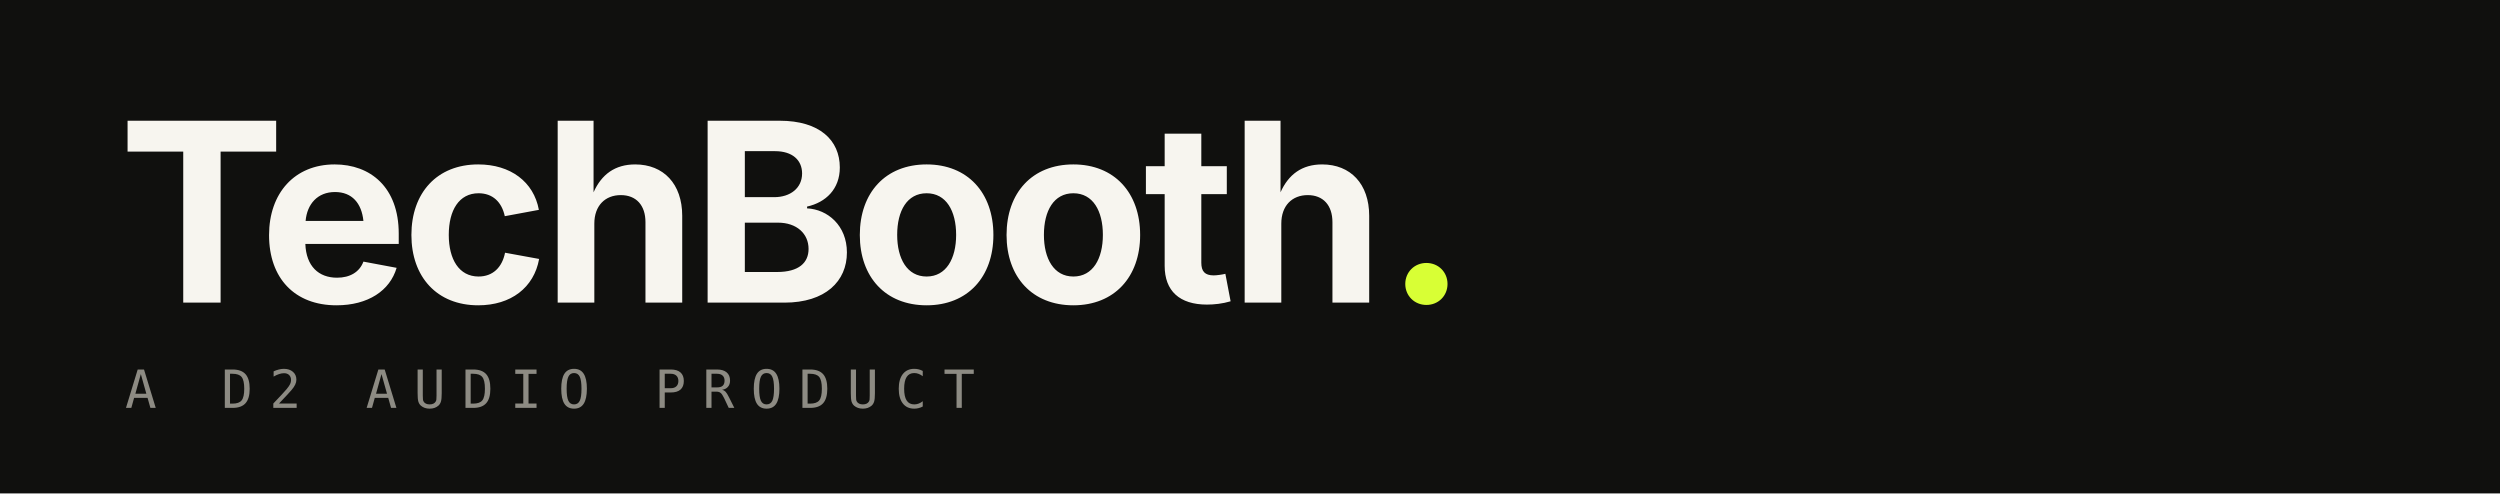
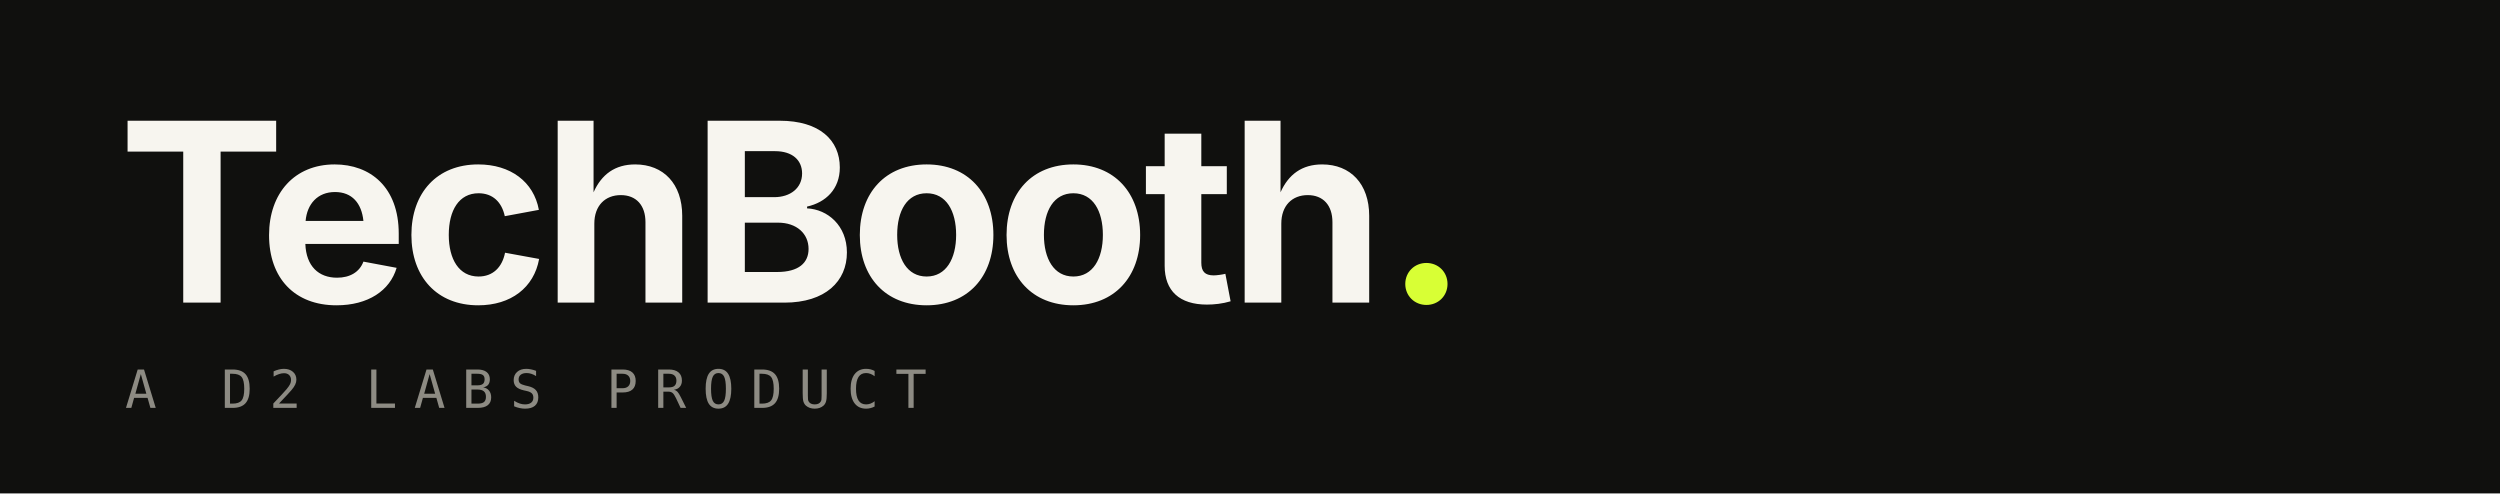
<svg xmlns="http://www.w3.org/2000/svg" viewBox="0 0 760 150">
  <rect width="760" height="150" fill="#10100e" />
  <text x="36" y="92" font-family="Geist, Inter, -apple-system, 'Segoe UI', sans-serif" font-size="76" font-weight="700" letter-spacing="-2" fill="#f7f5ef">TechBooth<tspan fill="#d8ff35">.</tspan>
  </text>
-   <text x="38" y="124" font-family="'Geist Mono', ui-monospace, Menlo, monospace" font-size="16" letter-spacing="5" fill="#8d8b83">A D2 AUDIO PRODUCT</text>
+   <text x="38" y="124" font-family="'Geist Mono', ui-monospace, Menlo, monospace" font-size="16" letter-spacing="5" fill="#8d8b83">A D2 LABS PRODUCT</text>
</svg>
